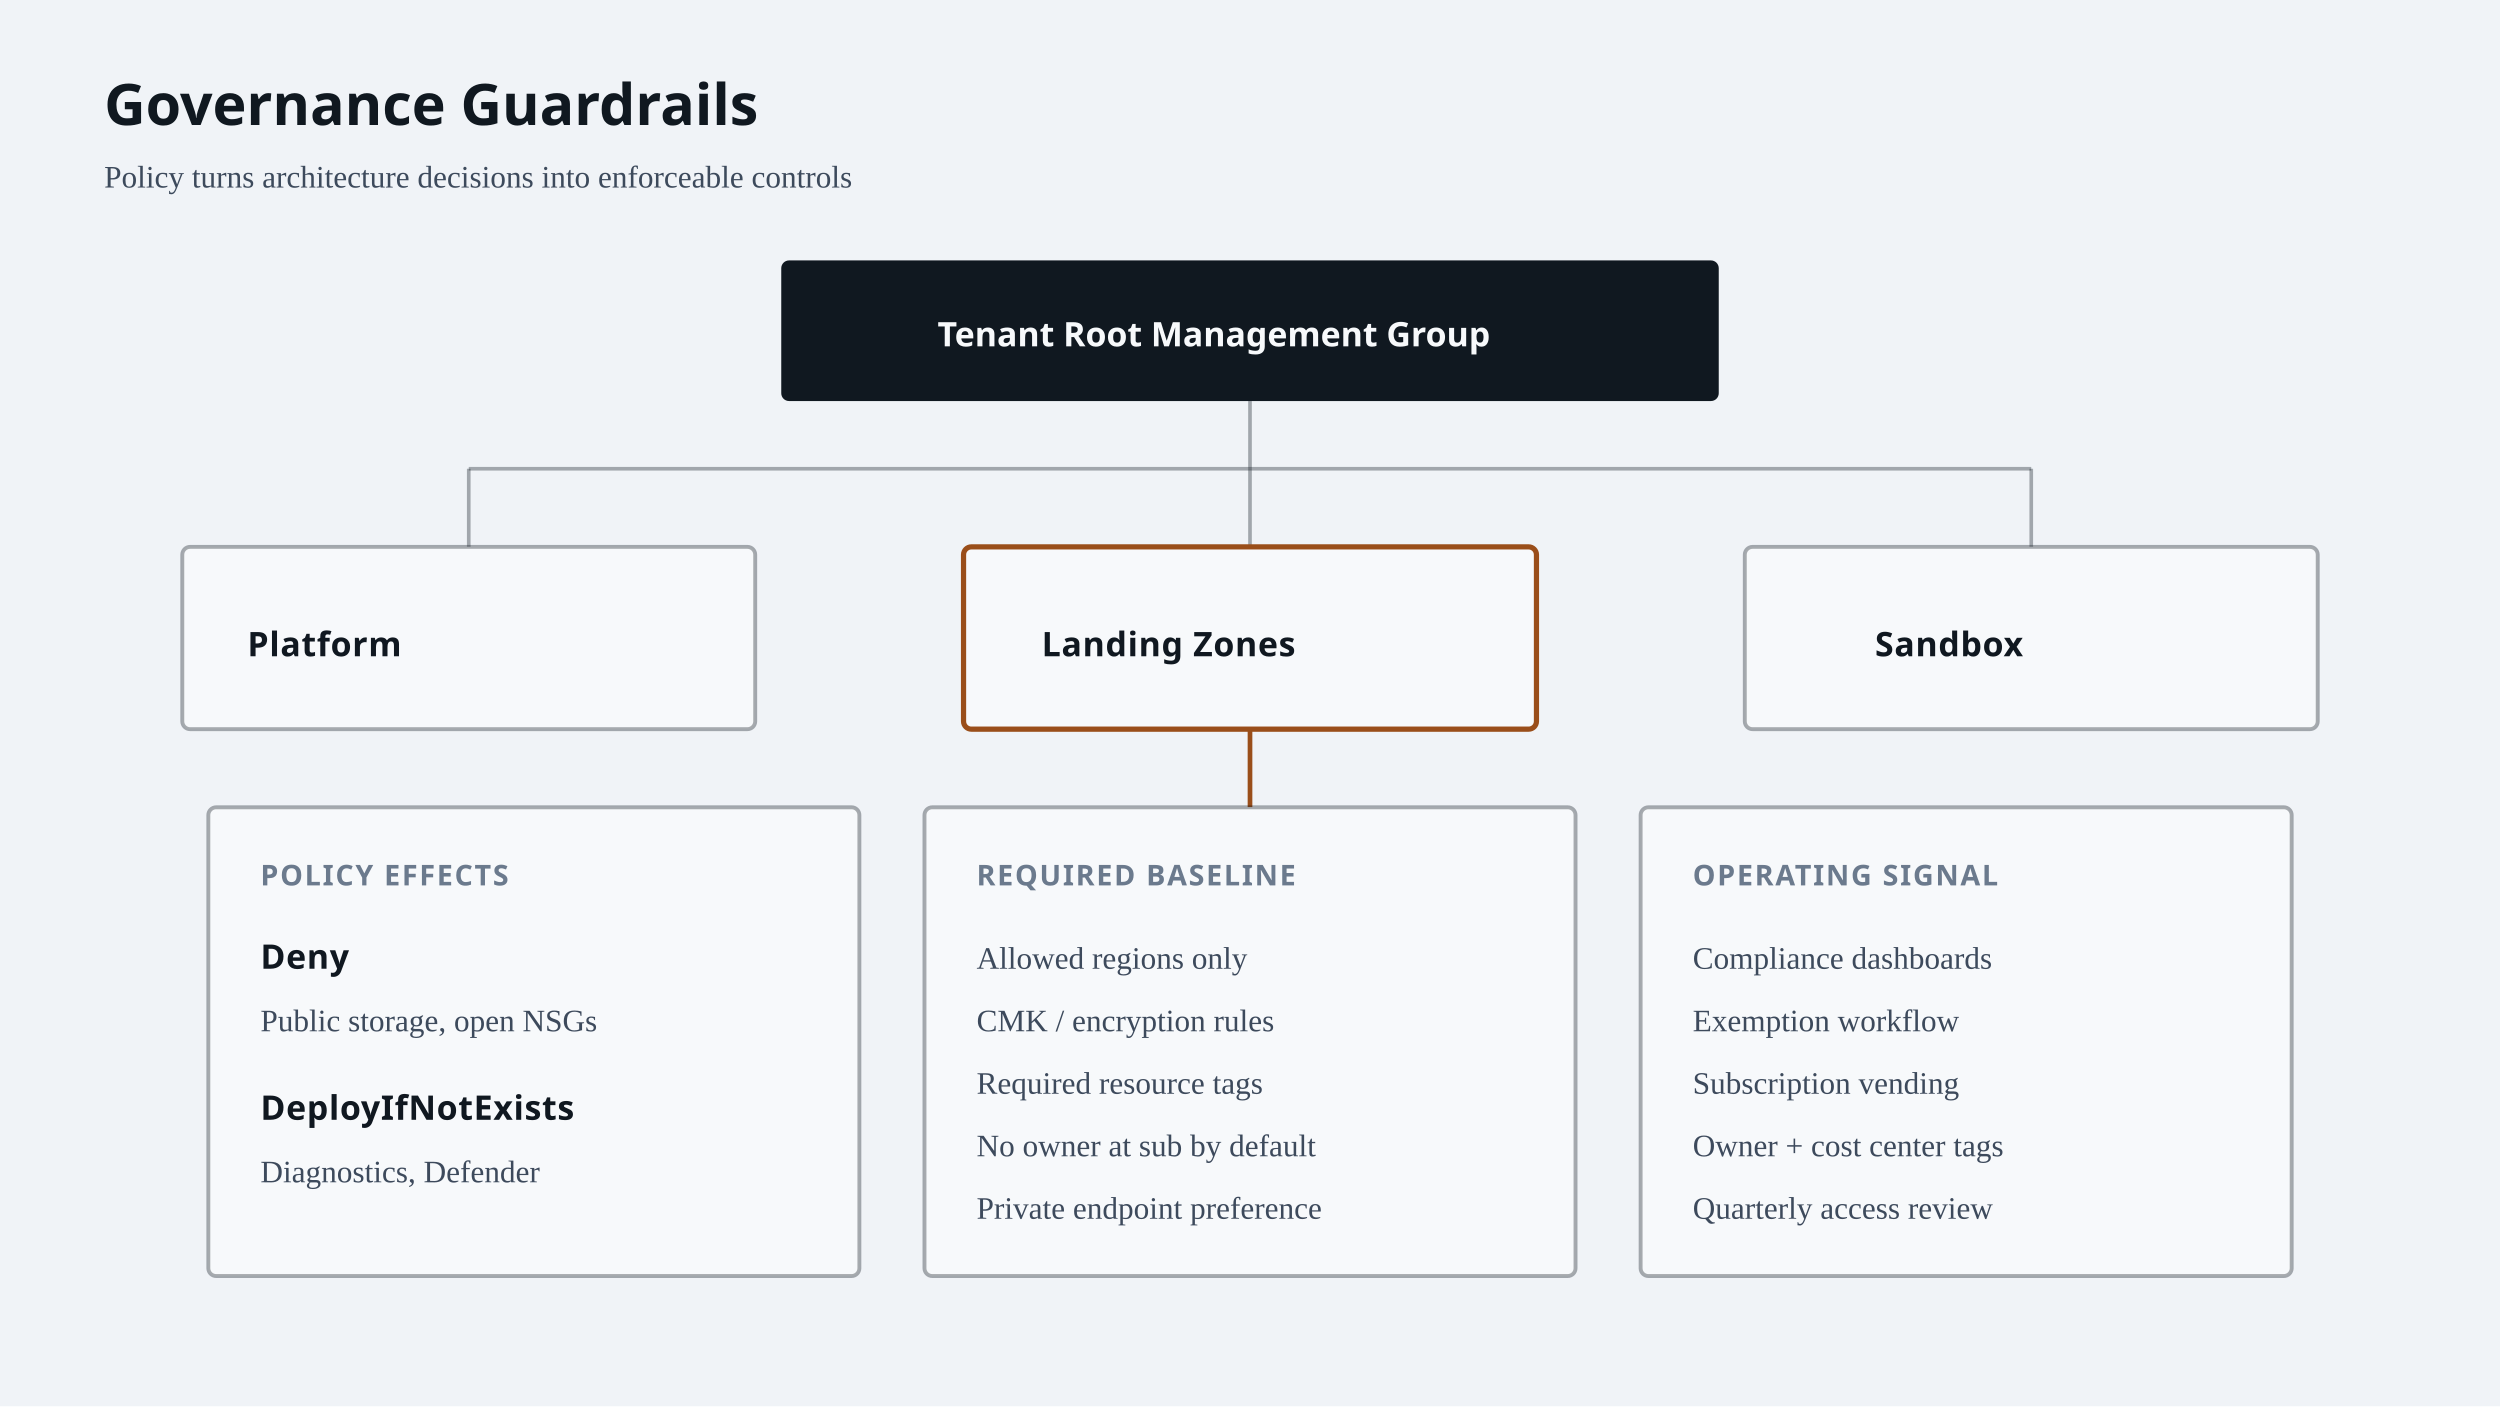
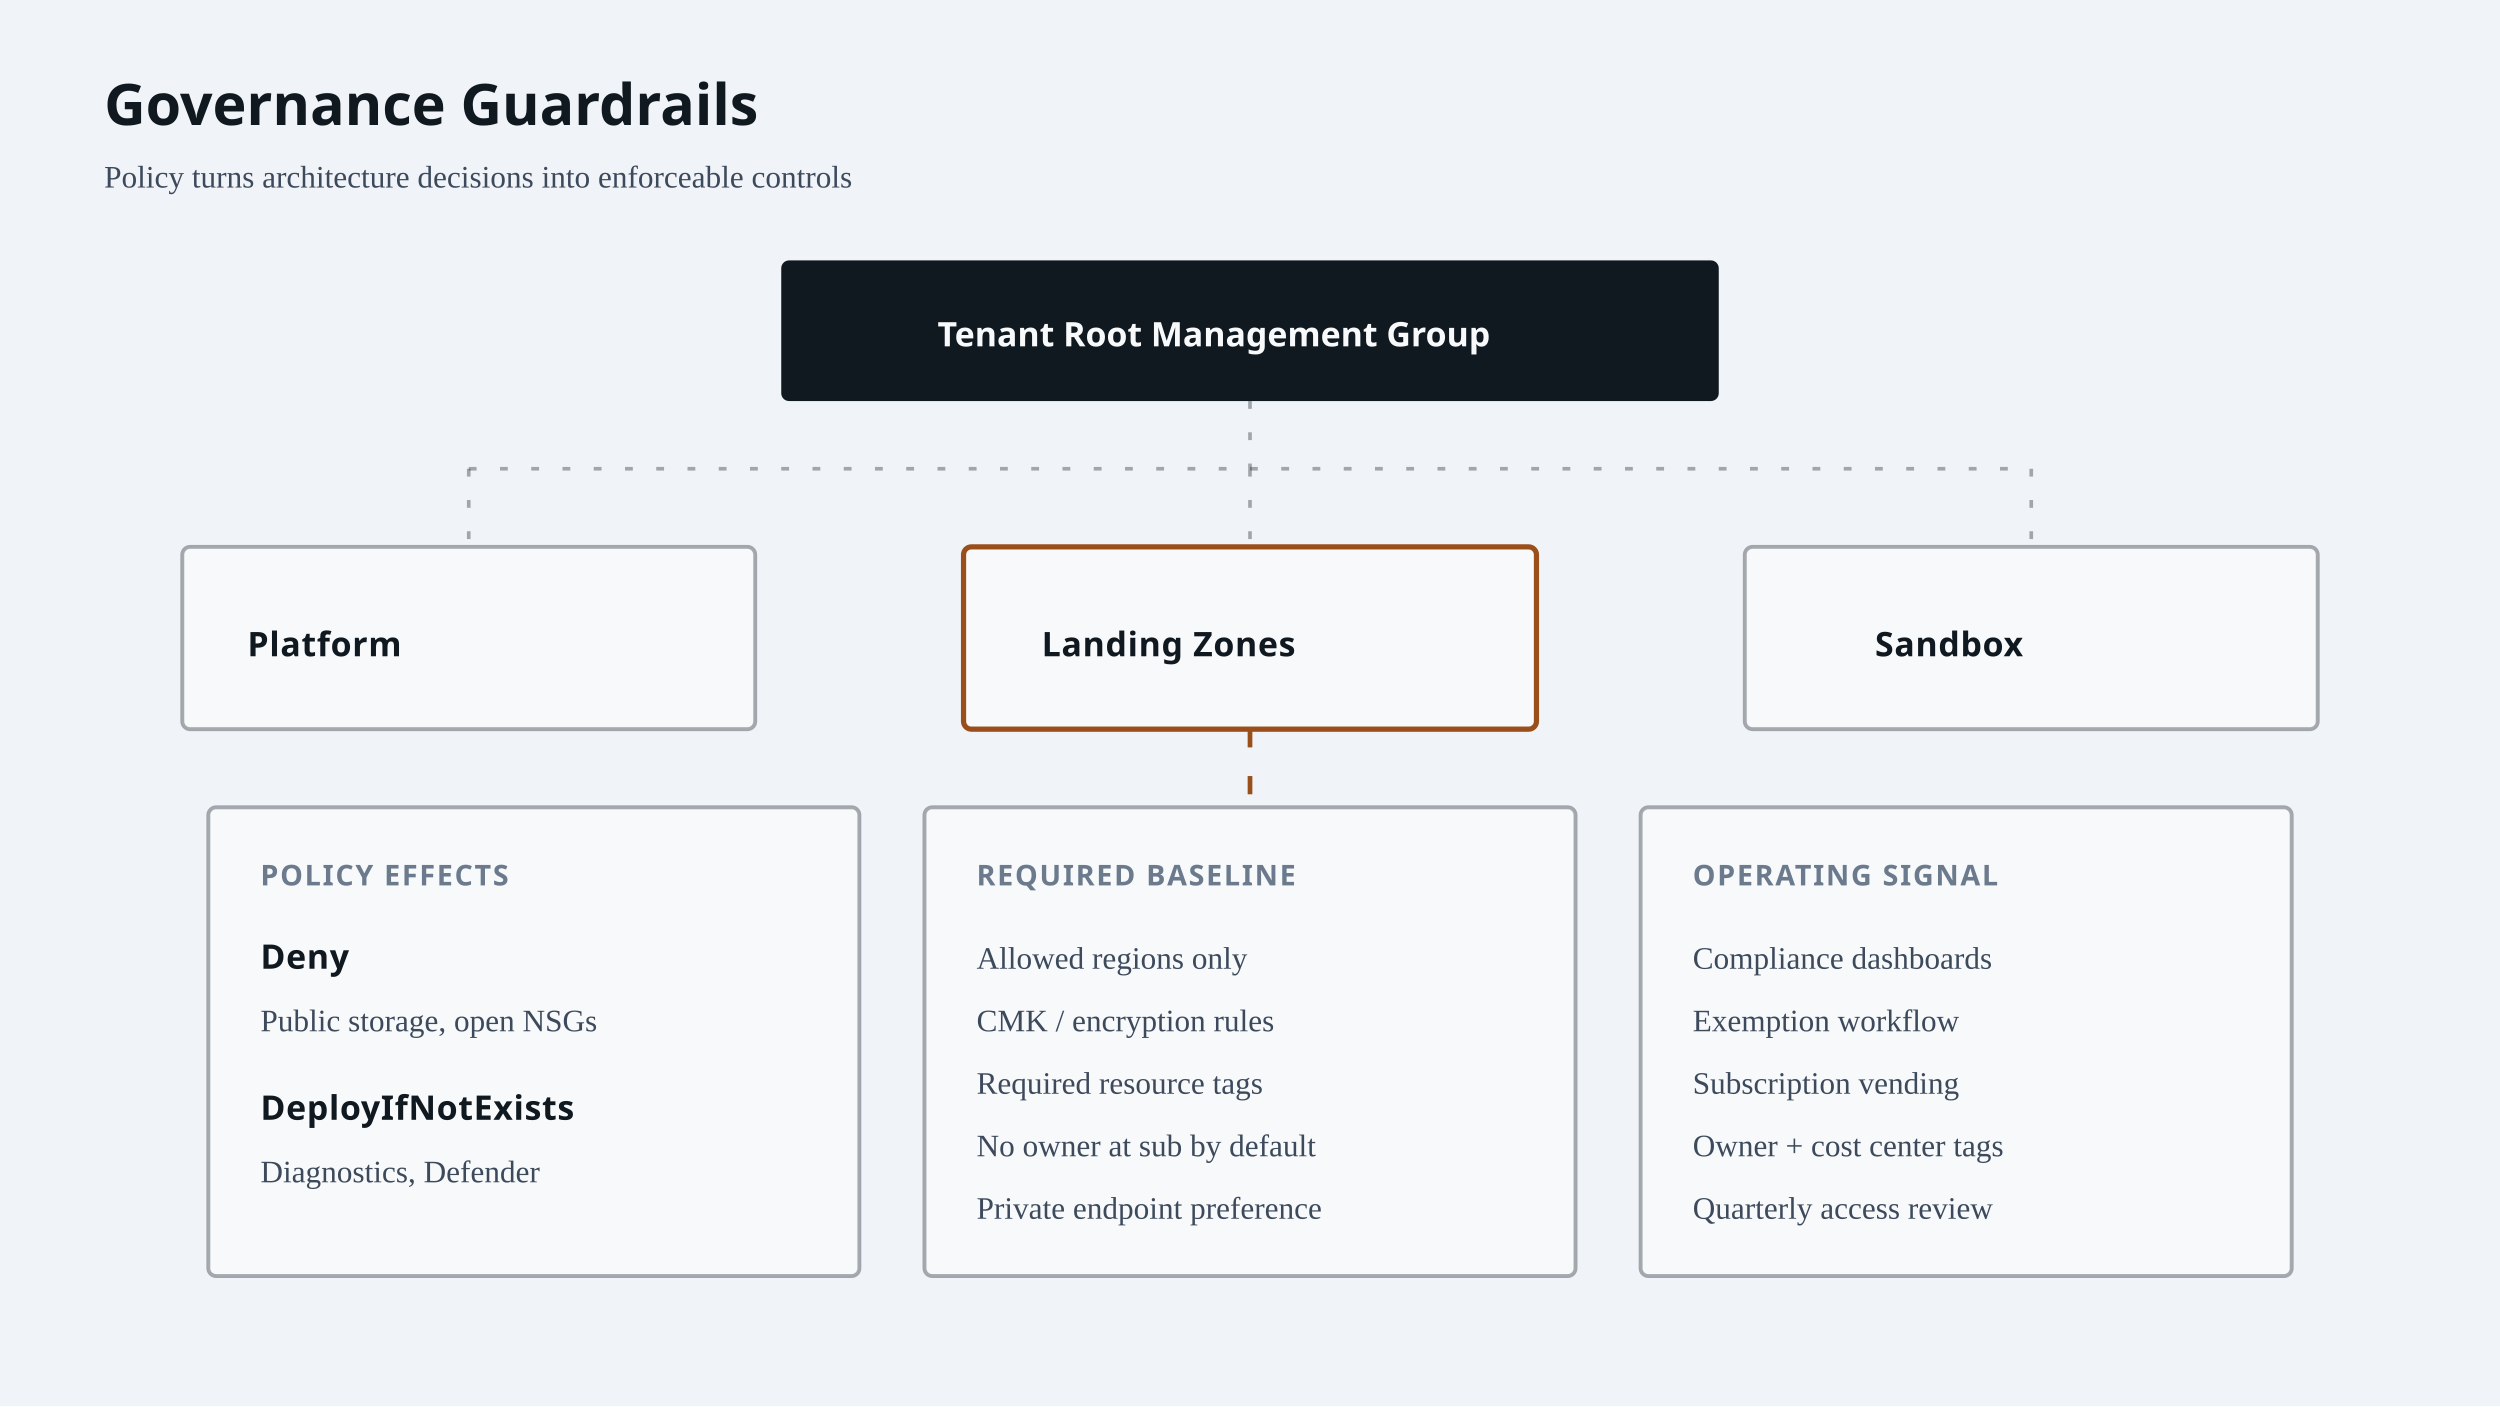
<svg xmlns="http://www.w3.org/2000/svg" width="960" height="540" viewBox="0 0 960 540" role="img" aria-labelledby="title">
  <style>
  .bg { fill: #f0f3f7; }
  .panel { fill: #f7f9fb; stroke: #101820; stroke-width: 1.5; stroke-opacity: 0.35; }
  .panel-accent { fill: #f7f9fb; stroke: #9a4e1a; stroke-width: 2; }
  .panel-ink { fill: #101820; }
  .title { font-family: Syne, Avenir Next, Segoe UI, sans-serif; font-size: 22px; font-weight: 700; fill: #101820; }
  .label { font-family: Syne, Avenir Next, Segoe UI, sans-serif; font-size: 13px; font-weight: 700; fill: #101820; letter-spacing: 0.02em; }
  .label-inv { font-family: Syne, Avenir Next, Segoe UI, sans-serif; font-size: 13px; font-weight: 700; fill: #f7f9fb; }
  .sub { font-family: Source Serif 4, Georgia, serif; font-size: 12px; fill: #3d4a5c; }
  .tiny { font-family: Syne, Avenir Next, Segoe UI, sans-serif; font-size: 11px; font-weight: 600; fill: #6b7a8d; letter-spacing: 0.06em; }
  .wire { fill: none; stroke: #101820; stroke-width: 1.4; stroke-opacity: 0.35; }
  .wire-accent { fill: none; stroke: #9a4e1a; stroke-width: 1.8; }
  .dot { fill: #9a4e1a; }
+ 
+   .wire-accent, .flow {
+     stroke-dasharray: 7 11;
+     animation: viz-flow 2.8s linear infinite;
+   }
+   .wire {
+     stroke-dasharray: 3 9;
+     animation: viz-flow 9s linear infinite;
+   }
+   .panel-accent, .dot, .node-pulse {
+     animation: viz-pulse 3.2s ease-in-out infinite;
+   }
+   @keyframes viz-flow {
+     to { stroke-dashoffset: -72; }
+   }
+   @keyframes viz-pulse {
+     0%, 100% { opacity: 1; }
+     50% { opacity: 0.55; }
+   }
+   @media (prefers-reduced-motion: reduce) {
+     .wire-accent, .flow, .wire, .panel-accent, .dot, .node-pulse { animation: none; }
+   }
+ 
</style>
  <rect class="bg" width="960" height="540" />
  <text class="title" x="40" y="48">Governance Guardrails</text>
  <text class="sub" x="40" y="72">Policy turns architecture decisions into enforceable controls</text>
  <rect class="panel-ink" x="300" y="100" width="360" height="54" rx="3" />
  <text class="label-inv" x="360" y="133">Tenant Root Management Group</text>
  <path class="wire" d="M480 154 V180" />
  <path class="wire" d="M180 180 H780" />
  <path class="wire" d="M180 180 V210" />
  <path class="wire" d="M480 180 V210" />
  <path class="wire" d="M780 180 V210" />
  <rect class="panel" x="70" y="210" width="220" height="70" rx="3" />
  <text class="label" x="95" y="252">Platform</text>
  <rect class="panel-accent" x="370" y="210" width="220" height="70" rx="3" />
  <text class="label" x="400" y="252">Landing Zones</text>
  <rect class="panel" x="670" y="210" width="220" height="70" rx="3" />
  <text class="label" x="720" y="252">Sandbox</text>
-   <path class="wire-accent" d="M480 280 V310" />
+   <path class="wire-accent" d="M480 280 V310">
+     <animate attributeName="stroke-dashoffset" values="0;-72" dur="2.8s" repeatCount="indefinite" />
+   </path>
  <rect class="panel" x="80" y="310" width="250" height="180" rx="3" />
  <text class="tiny" x="100" y="340">POLICY EFFECTS</text>
  <text class="label" x="100" y="372">Deny</text>
  <text class="sub" x="100" y="396">Public storage, open NSGs</text>
  <text class="label" x="100" y="430">DeployIfNotExists</text>
  <text class="sub" x="100" y="454">Diagnostics, Defender</text>
  <rect class="panel" x="355" y="310" width="250" height="180" rx="3" />
  <text class="tiny" x="375" y="340">REQUIRED BASELINE</text>
  <text class="sub" x="375" y="372">Allowed regions only</text>
  <text class="sub" x="375" y="396">CMK / encryption rules</text>
  <text class="sub" x="375" y="420">Required resource tags</text>
  <text class="sub" x="375" y="444">No owner at sub by default</text>
  <text class="sub" x="375" y="468">Private endpoint preference</text>
  <rect class="panel" x="630" y="310" width="250" height="180" rx="3" />
  <text class="tiny" x="650" y="340">OPERATING SIGNAL</text>
  <text class="sub" x="650" y="372">Compliance dashboards</text>
  <text class="sub" x="650" y="396">Exemption workflow</text>
  <text class="sub" x="650" y="420">Subscription vending</text>
  <text class="sub" x="650" y="444">Owner + cost center tags</text>
  <text class="sub" x="650" y="468">Quarterly access review</text>
</svg>
